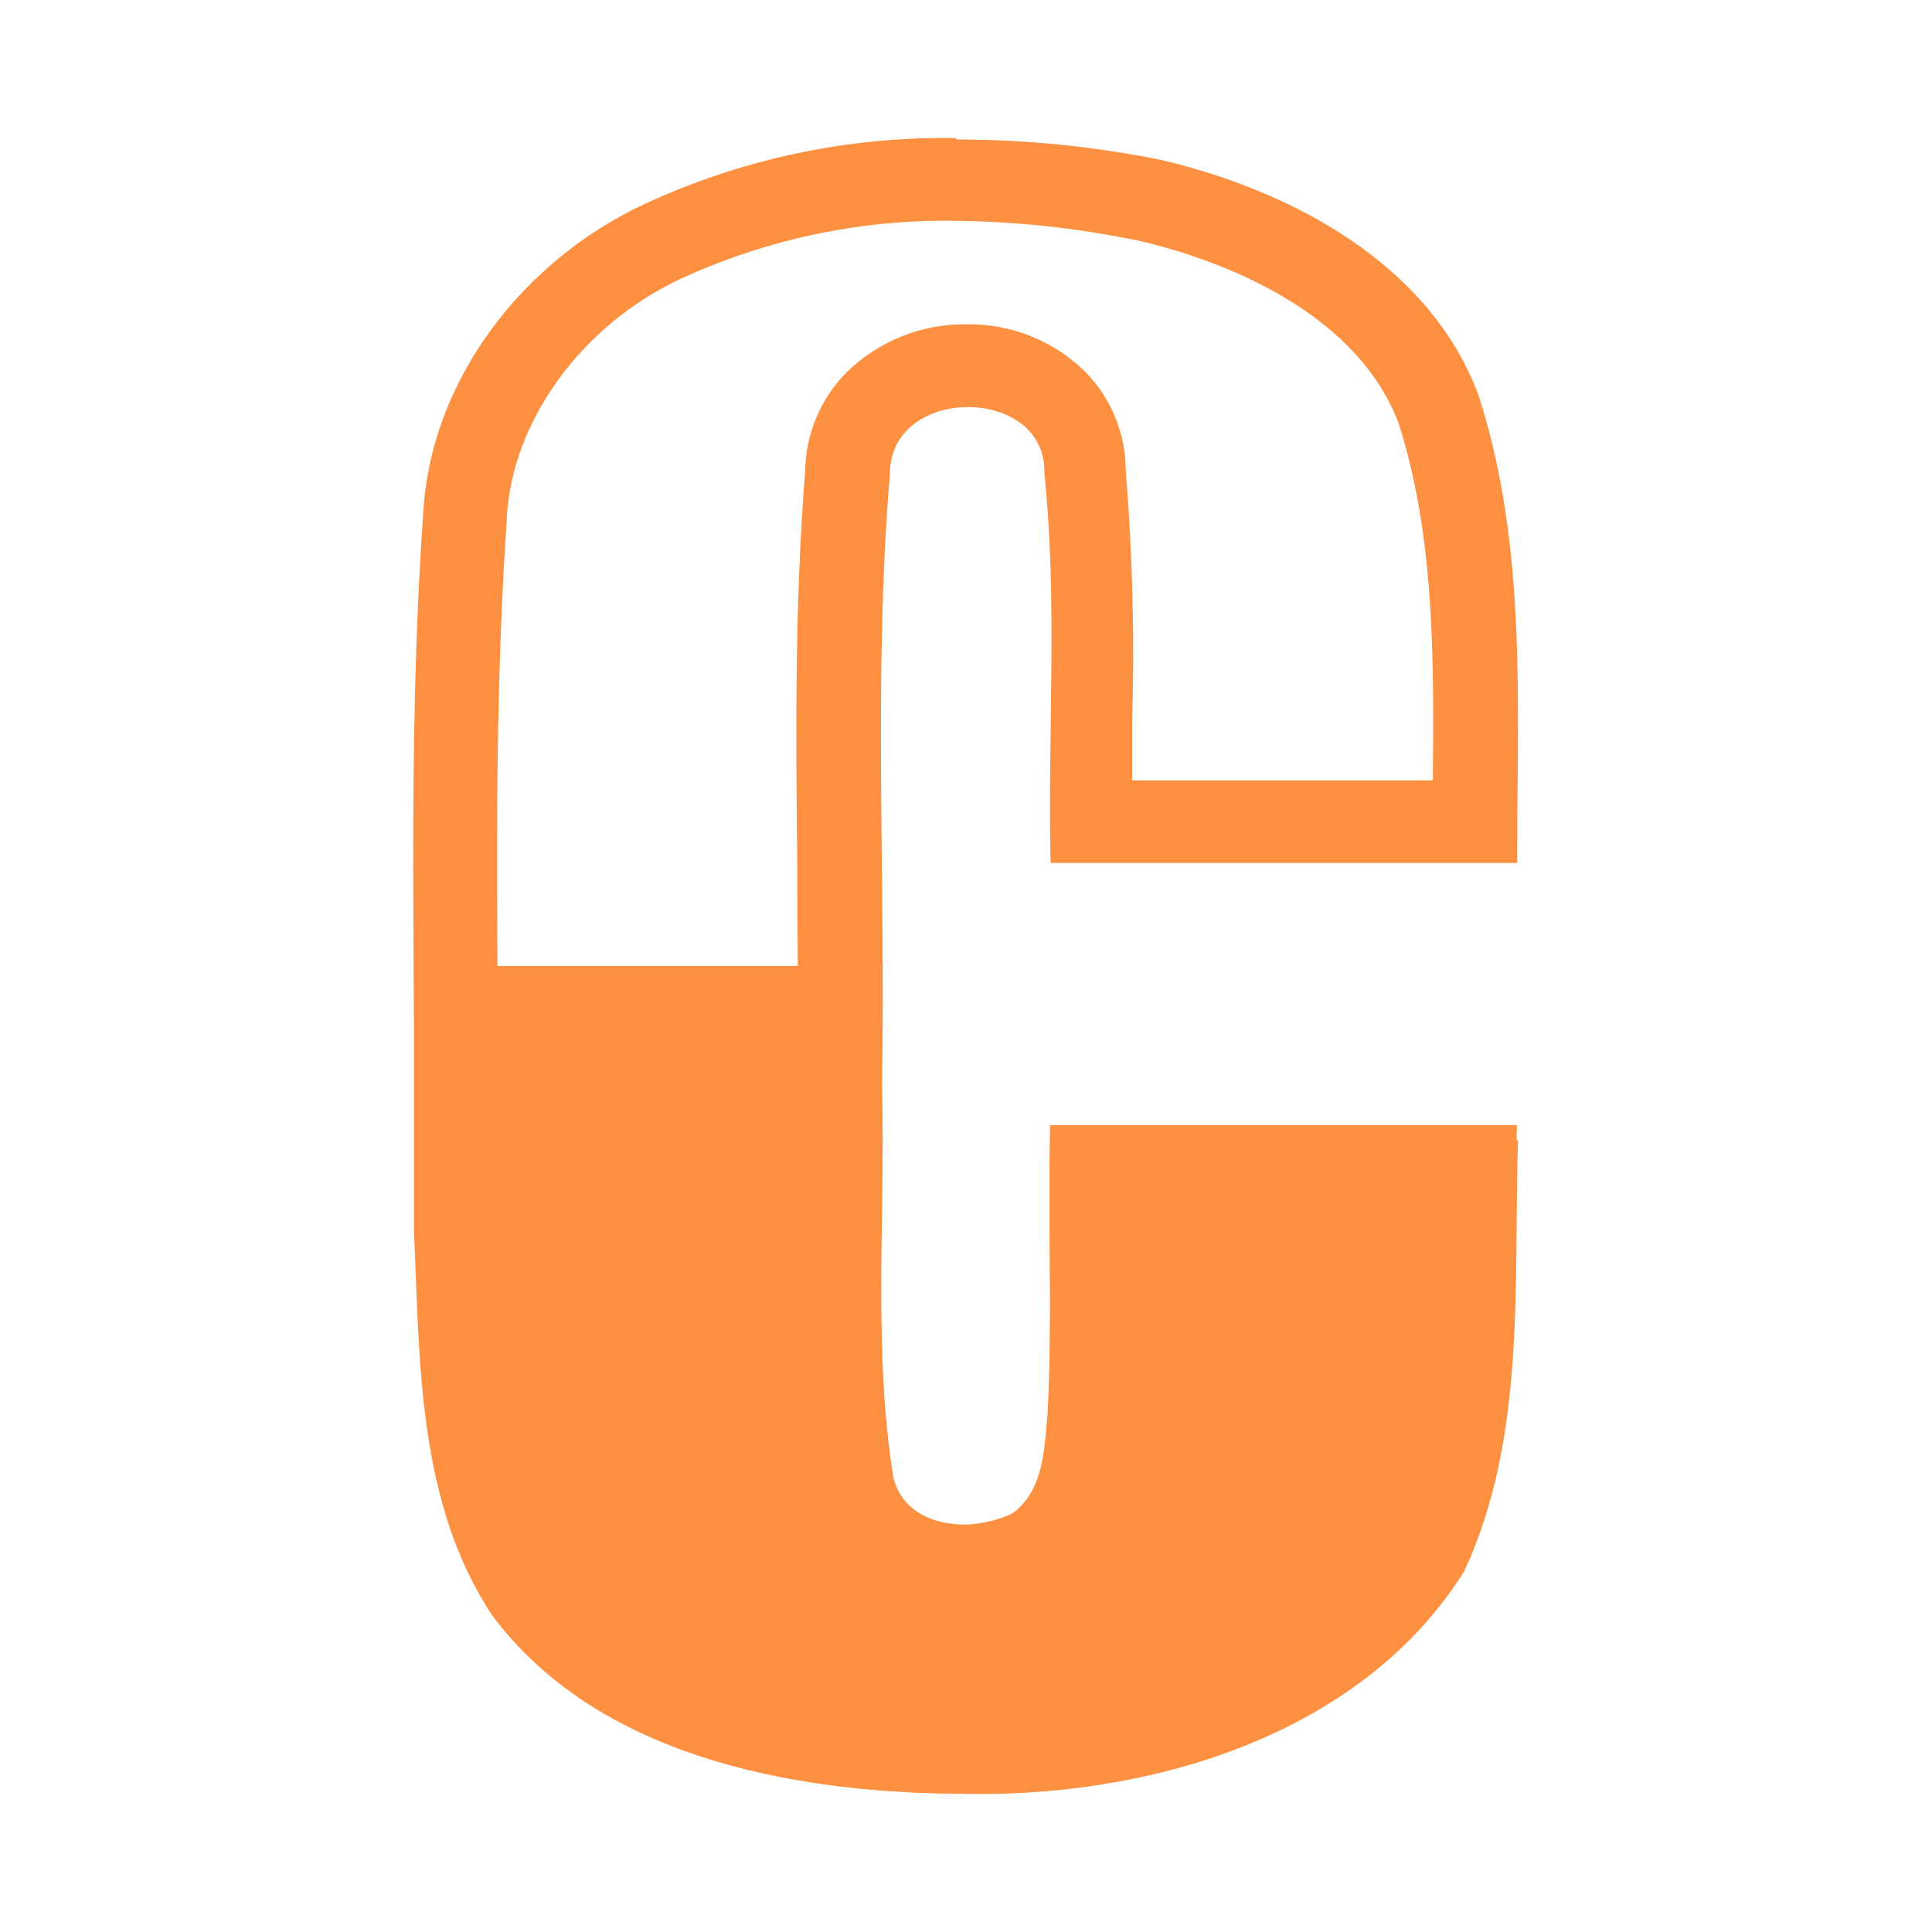
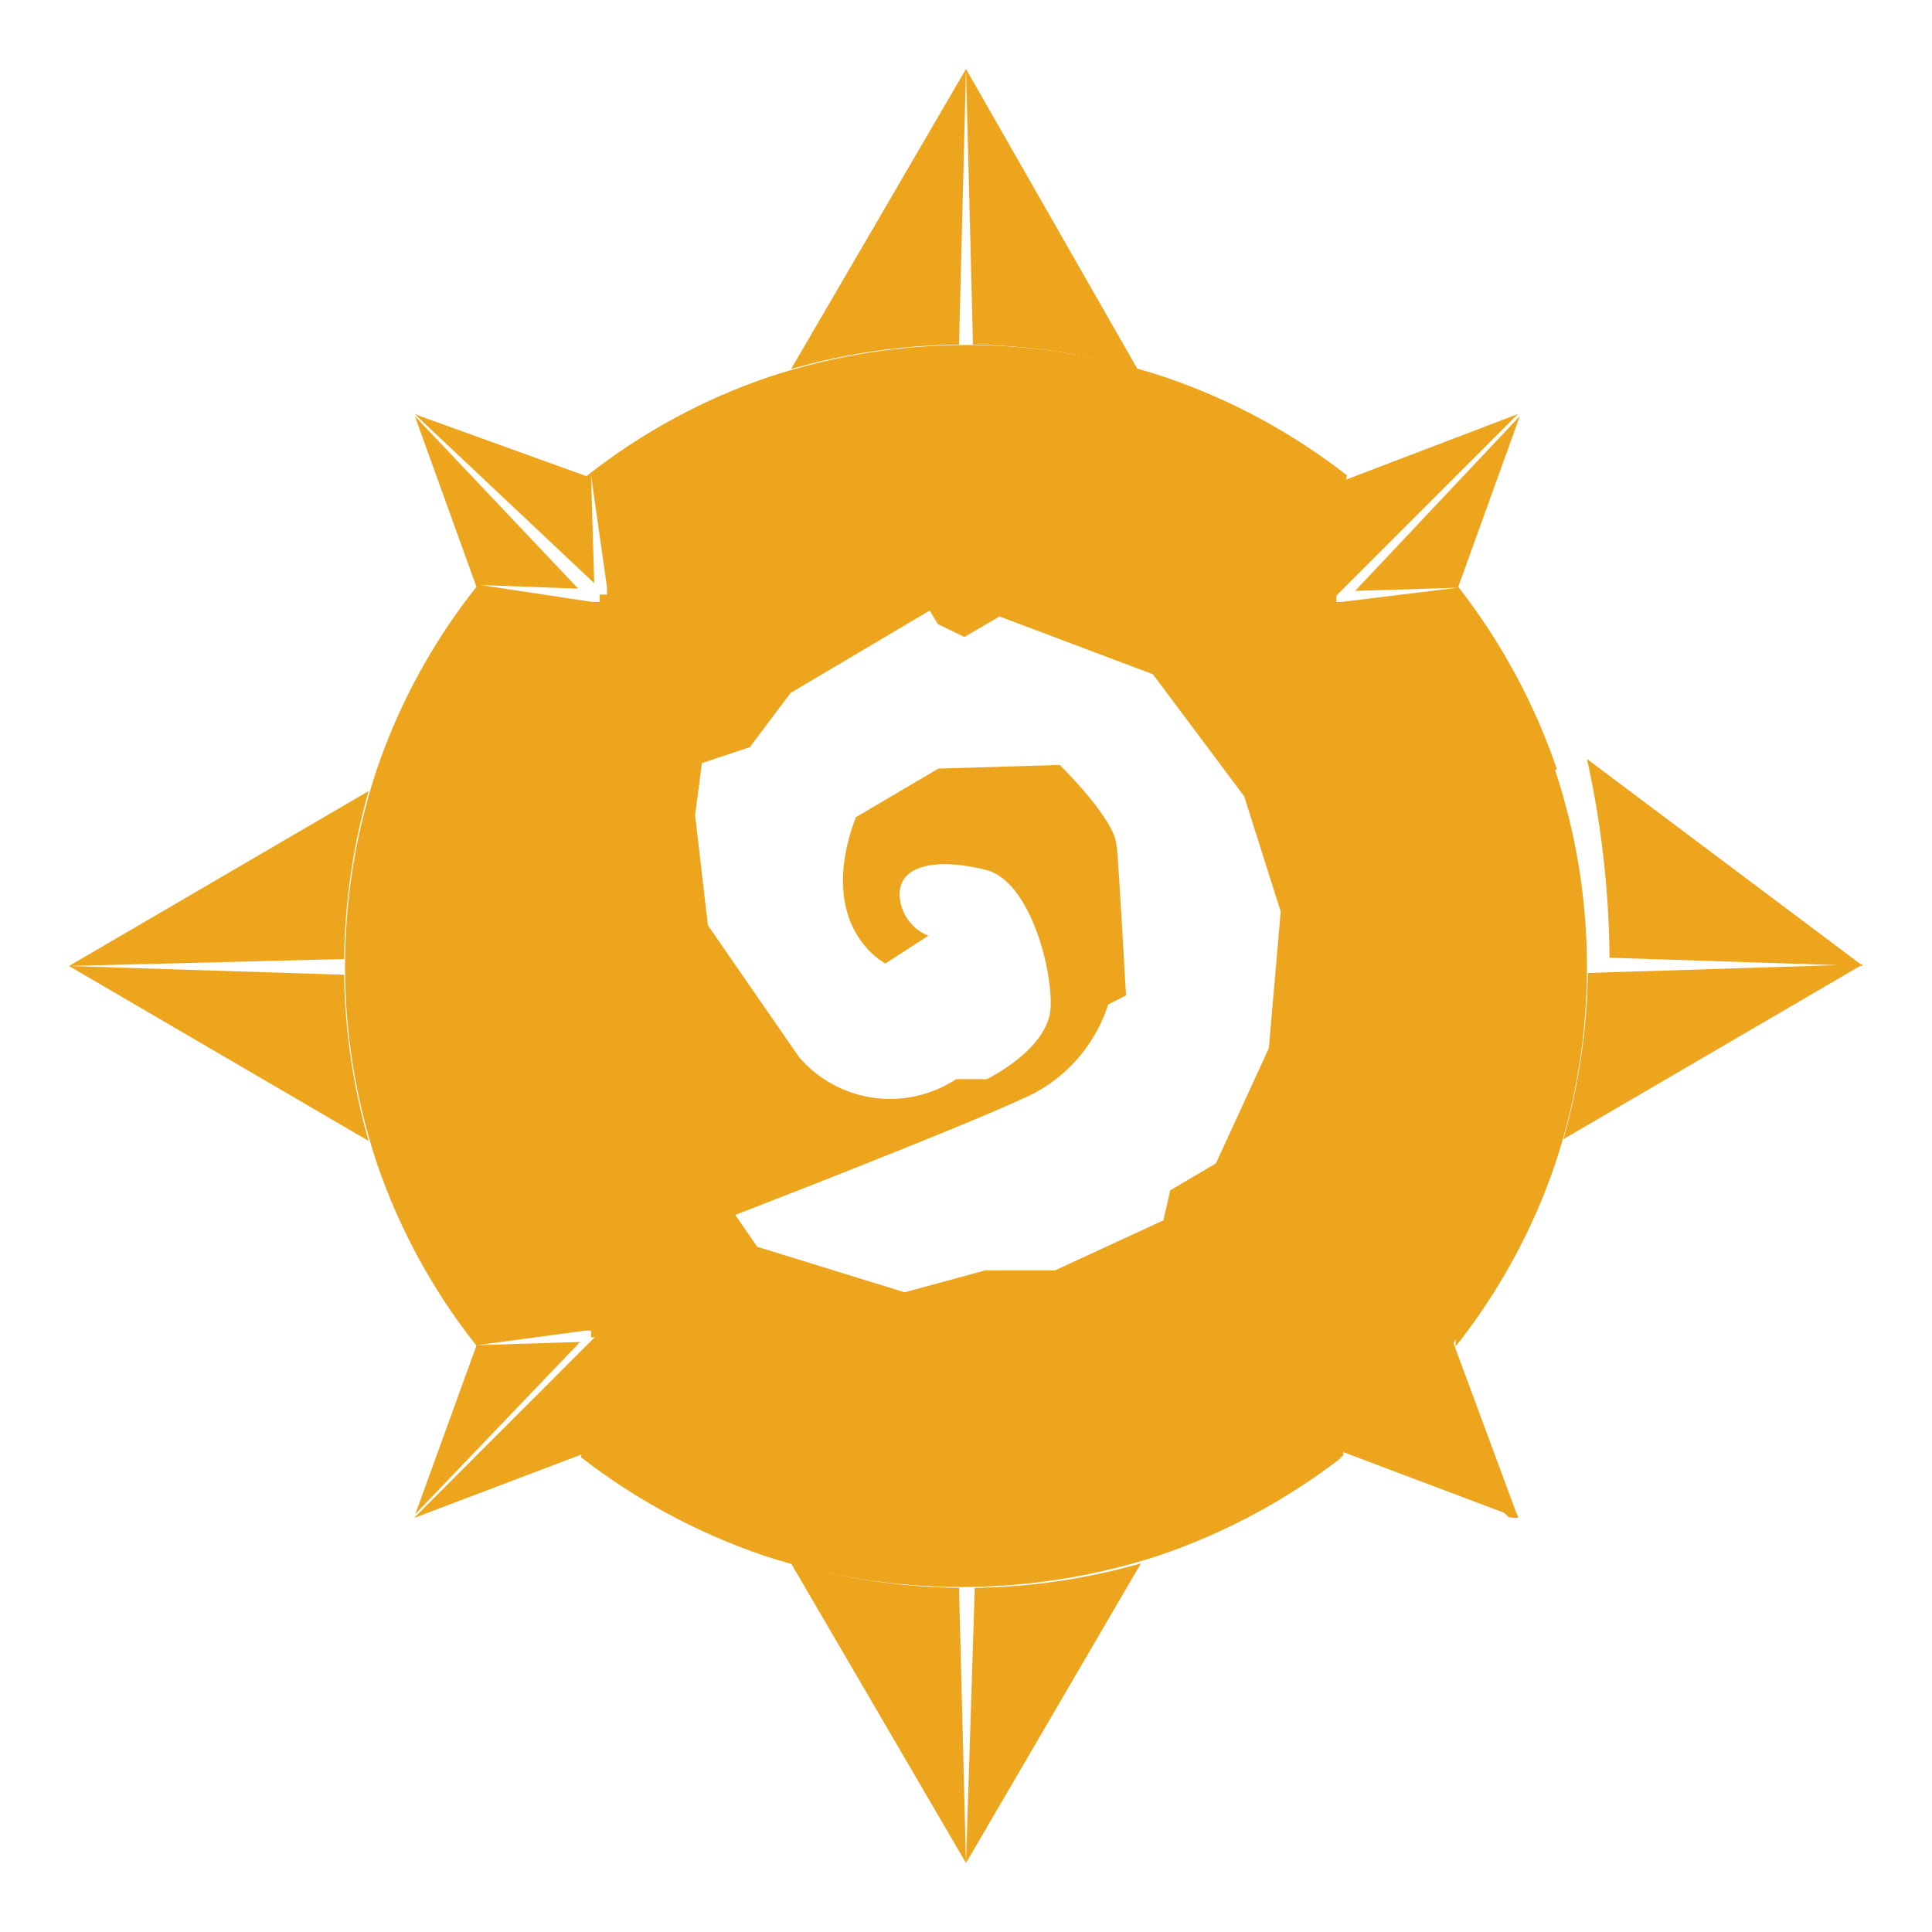
<svg xmlns="http://www.w3.org/2000/svg" width="28" height="28" viewBox="0 0 28 28" fill="none">
-   <path d="M13.856 3.2C14.763 3.211 15.667 3.311 16.555 3.5C17.47 3.719 19.605 4.4 20.268 6.128C20.784 7.741 20.784 9.478 20.766 11.31H16.408C16.408 11.028 16.408 10.747 16.408 10.471C16.445 9.25 16.414 8.028 16.315 6.811C16.312 6.284 16.106 5.778 15.739 5.399C15.513 5.173 15.243 4.995 14.947 4.875C14.651 4.755 14.334 4.696 14.014 4.7C13.692 4.695 13.372 4.754 13.072 4.873C12.773 4.993 12.5 5.17 12.269 5.396C11.891 5.778 11.676 6.292 11.669 6.829C11.516 8.749 11.534 10.681 11.555 12.546C11.555 13.59 11.576 14.67 11.555 15.72V15.777C11.573 16.376 11.555 16.976 11.555 17.615C11.498 18.945 11.558 20.278 11.735 21.598V21.649V21.697C11.975 22.669 12.845 23.296 13.945 23.296C14.342 23.297 14.735 23.219 15.1 23.065L15.22 23.014L15.325 22.939C16.198 22.318 16.282 21.349 16.33 20.77V20.641V20.59C16.378 19.673 16.372 18.755 16.366 17.87V17.516H20.715V17.546C20.715 19.208 20.691 20.779 20.097 22.141C19.089 23.8 16.87 24.796 14.188 24.796H13.889H13.865C11.954 24.777 9.417 24.394 8.139 22.669C7.368 21.445 7.308 19.88 7.239 18.221C7.239 18.026 7.239 17.831 7.215 17.639C7.215 16.67 7.215 15.687 7.215 14.739C7.197 12.372 7.179 9.94 7.344 7.54V7.519C7.413 6.113 8.421 4.718 9.86 4.043C11.112 3.465 12.477 3.177 13.856 3.2ZM13.856 2.001C12.293 1.975 10.744 2.304 9.327 2.963C7.581 3.782 6.231 5.507 6.132 7.462C5.895 10.858 6.027 14.265 6.012 17.66C6.096 19.577 6.06 21.667 7.137 23.341C8.637 25.416 11.417 25.971 13.841 25.992H14.188C16.849 25.992 19.773 25.044 21.207 22.693C22.107 20.704 21.918 18.437 21.984 16.307H15.217C15.196 17.711 15.253 19.115 15.181 20.506C15.133 21.013 15.124 21.613 14.662 21.94C14.45 22.035 14.222 22.087 13.991 22.096C13.523 22.096 13.067 21.904 12.947 21.409C12.647 19.538 12.836 17.627 12.782 15.743C12.839 12.786 12.653 9.823 12.896 6.877C12.896 6.227 13.454 5.9 14.027 5.9C14.599 5.9 15.154 6.221 15.136 6.865C15.331 8.74 15.181 10.63 15.226 12.507H21.987C21.987 10.246 22.137 7.912 21.426 5.723C20.718 3.827 18.727 2.768 16.843 2.321C15.864 2.122 14.867 2.022 13.868 2.022L13.856 2.001Z" fill="#FD9041" />
-   <path d="M12.77 14C12.824 15.841 12.631 19.665 12.935 21.494C13.118 22.224 14.068 22.283 14.665 22.034C15.128 21.714 15.137 21.128 15.185 20.632C15.258 19.263 15.185 17.891 15.221 16.527C17.481 16.527 19.729 16.527 22 16.527C21.934 18.609 22.123 20.826 21.222 22.769C19.719 25.177 16.598 26.08 13.842 25.995C11.415 25.974 8.635 25.432 7.127 23.403C6.048 21.767 6.084 19.723 6 17.85V14H12.77Z" fill="#FD9041" />
+   <path d="M6 22L8.929 20.889L8.953 20.88L9 19L6 22Z" fill="#ECA51C" />
+   <path d="M22.563 11.145C22.237 10.192 21.754 9.3 21.134 8.505L22.027 6.03L19.639 8.564L21.121 8.518L19.448 8.723H19.368V8.624H19.269V8.551L19.52 6.888C18.725 6.268 17.83 5.786 16.874 5.462C15.015 4.846 13.005 4.846 11.146 5.462C10.188 5.787 9.293 6.274 8.499 6.901L6.012 6.003L8.612 8.452L8.566 6.888L8.797 8.512V8.617H8.691V8.723H8.579L6.965 8.479L8.38 8.531L6.012 6.03L6.905 8.505C6.277 9.296 5.789 10.189 5.463 11.145C4.846 13.001 4.846 15.006 5.463 16.861C5.789 17.817 6.277 18.71 6.905 19.502L6.019 21.944L8.407 19.449L6.918 19.495L8.486 19.284H8.566V19.383H8.671V19.462L8.42 21.119C9.217 21.737 10.111 22.218 11.066 22.544C12.927 23.152 14.934 23.152 16.795 22.544C17.749 22.22 18.643 21.741 19.441 21.125H19.375C19.474 21.125 19.474 21.079 19.467 21.059V20.888V20.657C19.467 20.505 19.467 20.353 19.434 20.201C19.401 20.049 19.375 19.746 19.342 19.541L19.256 19.462L19.315 19.409C19.315 19.409 19.315 19.35 19.315 19.317H19.428V19.218H19.487C19.739 19.284 19.997 19.343 20.248 19.396L20.665 19.462L20.87 19.495H20.976H21.029C21.029 19.495 21.062 19.495 21.095 19.403V19.515C21.723 18.724 22.211 17.831 22.537 16.875C23.154 15.019 23.154 13.014 22.537 11.159L22.563 11.145ZM16.18 12.261C16.18 11.891 15.359 11.086 15.359 11.086L13.6 11.139L12.402 11.845C11.807 13.442 12.832 13.964 12.832 13.964L13.454 13.561C13.334 13.514 13.231 13.432 13.157 13.326C13.083 13.221 13.041 13.096 13.037 12.967C13.037 12.479 13.699 12.452 14.301 12.611C14.903 12.769 15.247 13.977 15.227 14.591C15.207 15.205 14.301 15.64 14.301 15.64H13.858C13.505 15.872 13.079 15.968 12.66 15.91C12.241 15.852 11.858 15.643 11.582 15.323L10.259 13.409L10.074 11.812L10.173 11.059L10.868 10.828L11.457 10.043L13.474 8.848L13.593 9.046L13.977 9.231L14.486 8.934L16.709 9.772L18.032 11.541L18.561 13.211L18.389 15.191L17.622 16.861L16.96 17.251L16.861 17.686L15.287 18.413H14.274L13.11 18.729L10.974 18.069L10.656 17.607C10.656 17.607 13.719 16.426 14.79 15.937C15.09 15.813 15.359 15.626 15.578 15.387C15.798 15.149 15.962 14.866 16.061 14.558L16.319 14.426C16.319 14.426 16.219 12.637 16.186 12.261H16.18Z" fill="#ECA51C" />
+   <path d="M19.055 7.124H19.07L19 9L21.992 6.008L22 6L19.055 7.124Z" fill="#ECA51C" />
+   <path d="M21.852 21.846L21.648 21.631L21.23 21.203L20.41 20.346C19.951 19.883 19.475 19.437 19 19C19 19.223 19 19.454 19 19.686C19 19.917 19 20.08 19 20.277V20.8C19 20.8 19 20.851 19.131 20.869H19L22 22C22 21.979 21.993 21.958 21.979 21.942C21.965 21.926 21.947 21.916 21.926 21.914L21.852 21.846Z" fill="#ECA51C" />
+   <path d="M20.872 19.061H20.806H20.676H20.414C20.242 19.061 20.071 19.02 19.899 19.012C19.6 18.996 19.299 18.996 19 19.012C19.474 19.539 19.948 20.057 20.439 20.567L21.256 21.377L21.665 21.79L21.869 21.992H21.918C21.931 21.997 21.945 22 21.959 22C21.973 22 21.987 21.997 22 21.992L21.101 19.563L20.937 19.101V19.231C20.913 19.061 20.888 19.061 20.872 19.061Z" fill="#ECA51C" />
+   <path d="M23.327 13.88L27 14L23 11C23.208 11.937 23.318 12.906 23.327 13.88Z" fill="#ECA51C" />
+   <path d="M23.013 14.101C23.001 14.916 22.882 15.726 22.658 16.51L27 13.975L23.013 14.101ZM13.899 4.993L14 1L11.465 5.348C12.289 5.112 13.143 4.993 14 4.993H13.899ZM14 4.993C14.841 4.997 15.677 5.117 16.485 5.348L14 1L14.101 4.993H14ZM14 27L16.535 22.658C15.751 22.881 14.942 23 14.127 23.013L14 27ZM11.465 22.658L14 27L13.899 23.013C13.075 23.002 12.257 22.883 11.465 22.658ZM5.342 11.465L1 14L4.987 13.899C4.997 13.075 5.116 12.257 5.342 11.465ZM1 14L5.342 16.535C5.118 15.752 4.999 14.942 4.987 14.127L1 14Z" fill="#ECA51C" />
</svg>
